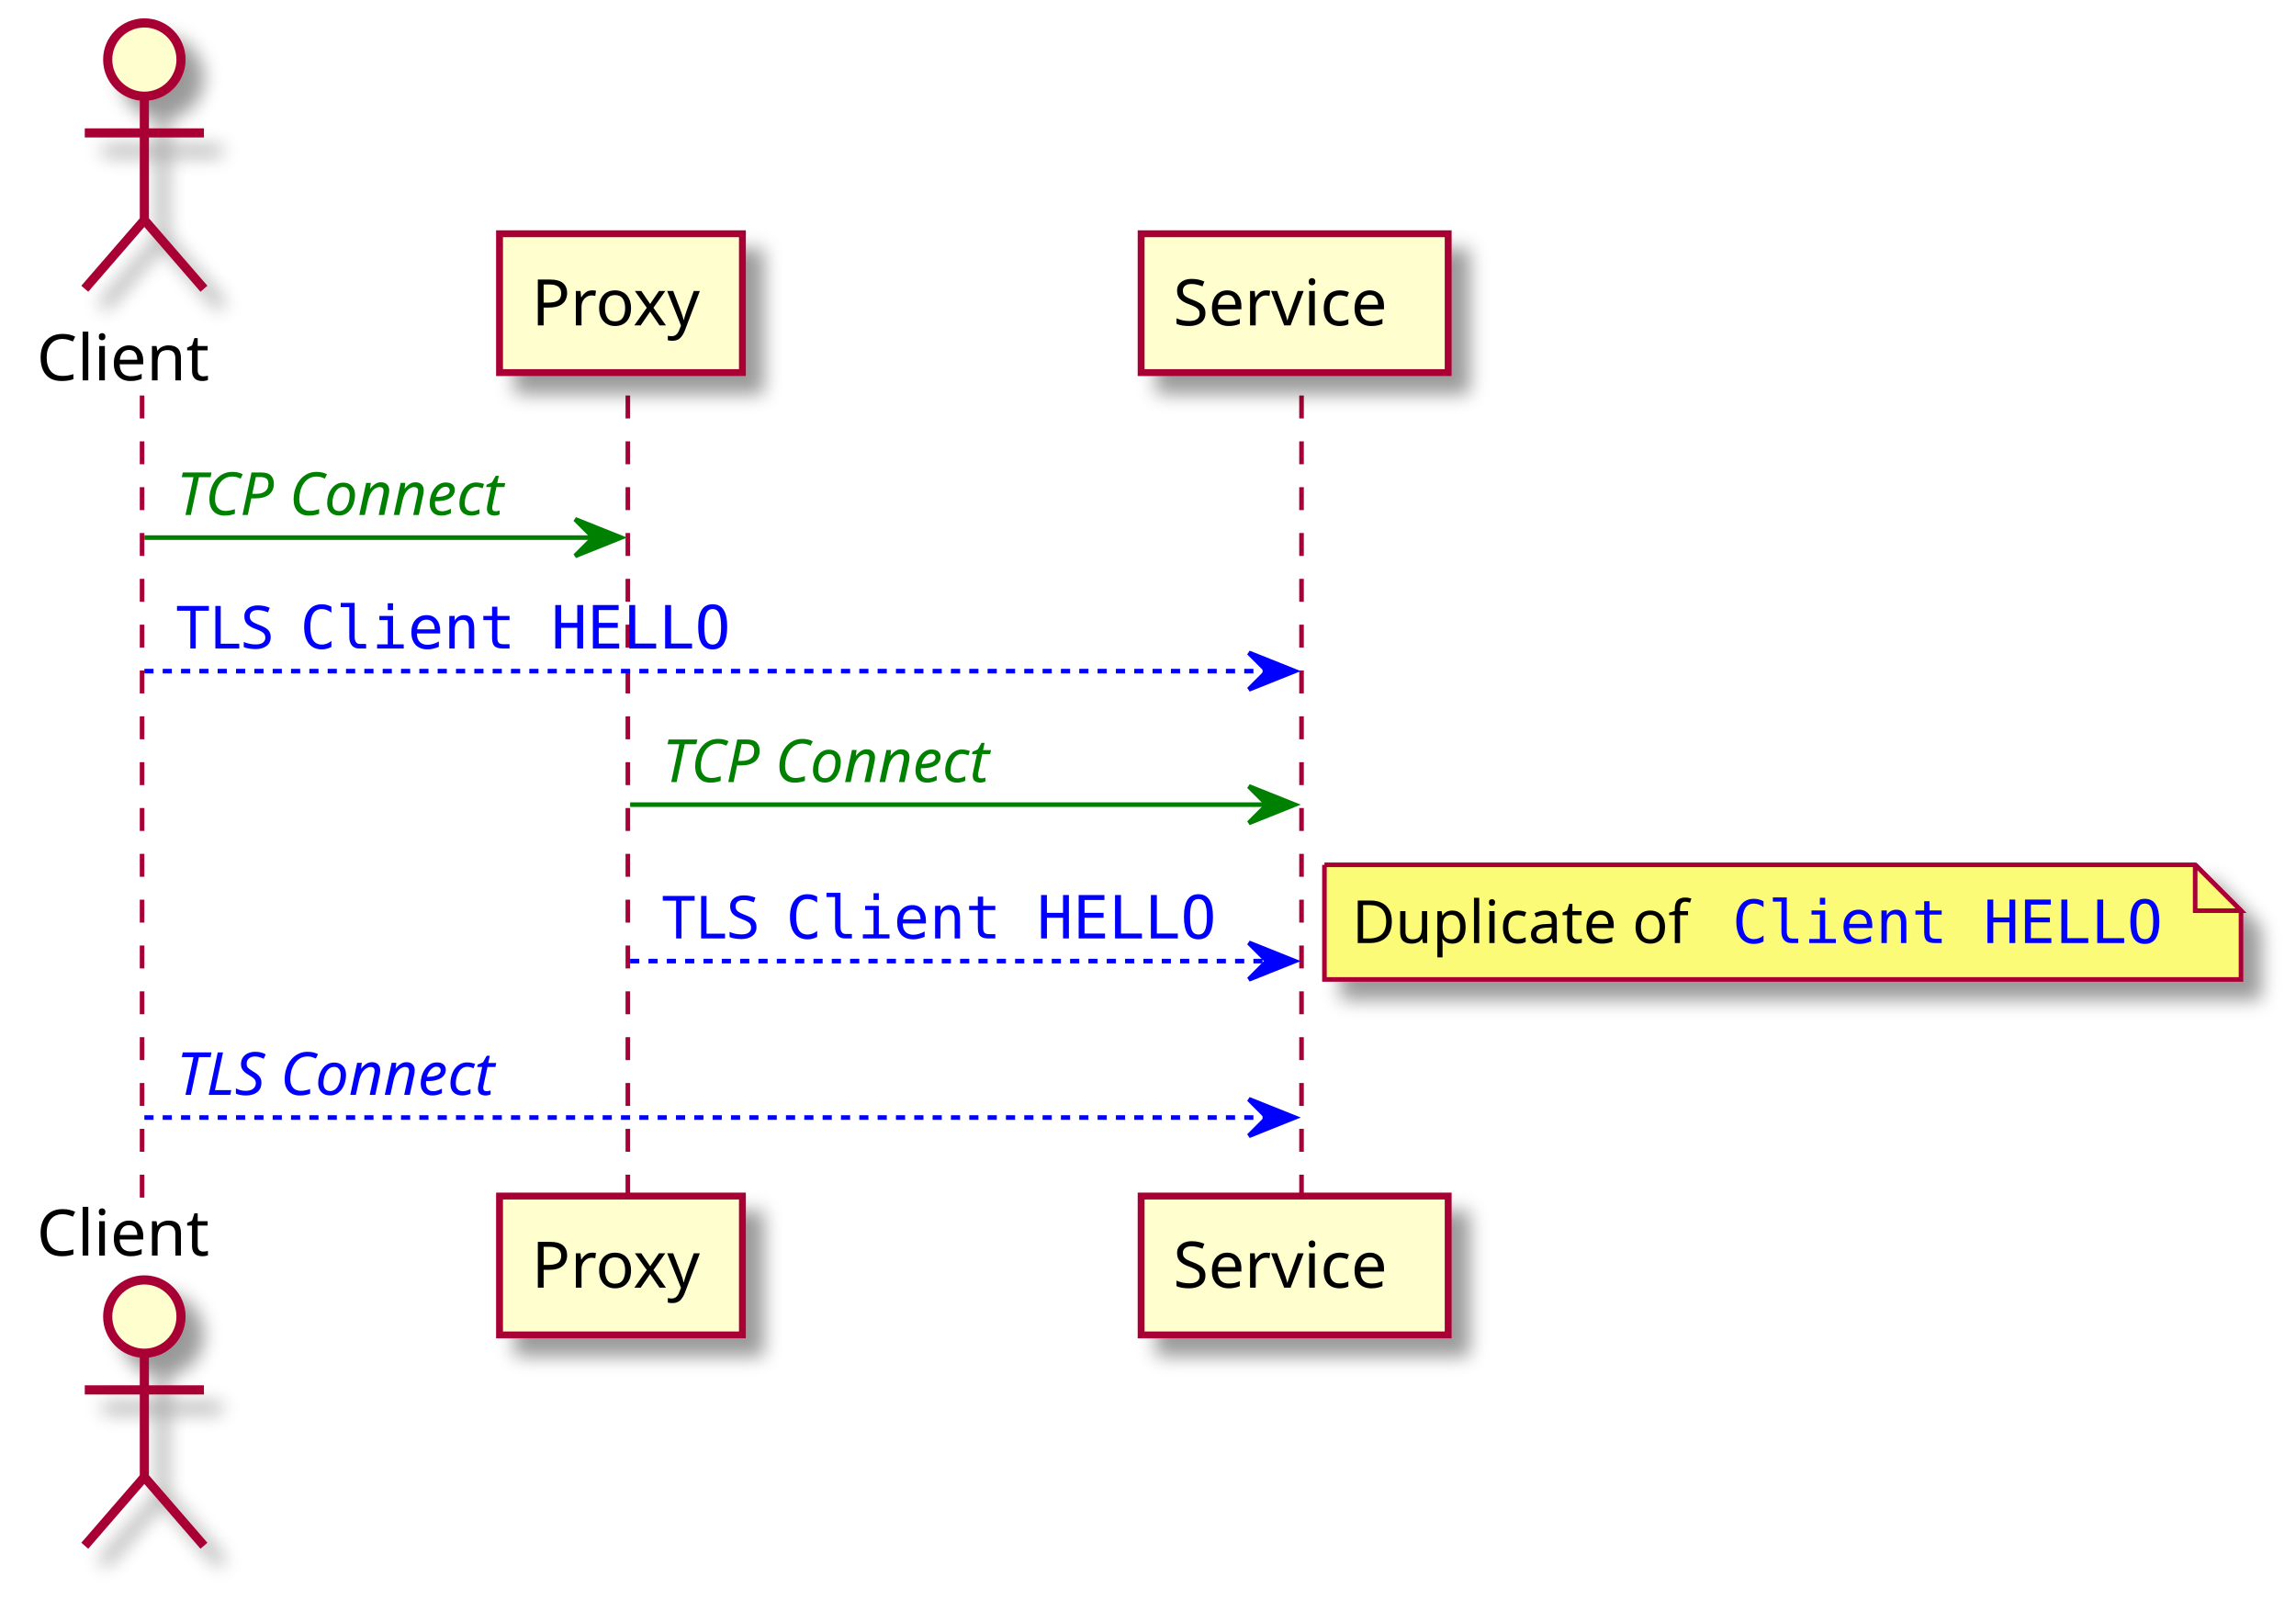
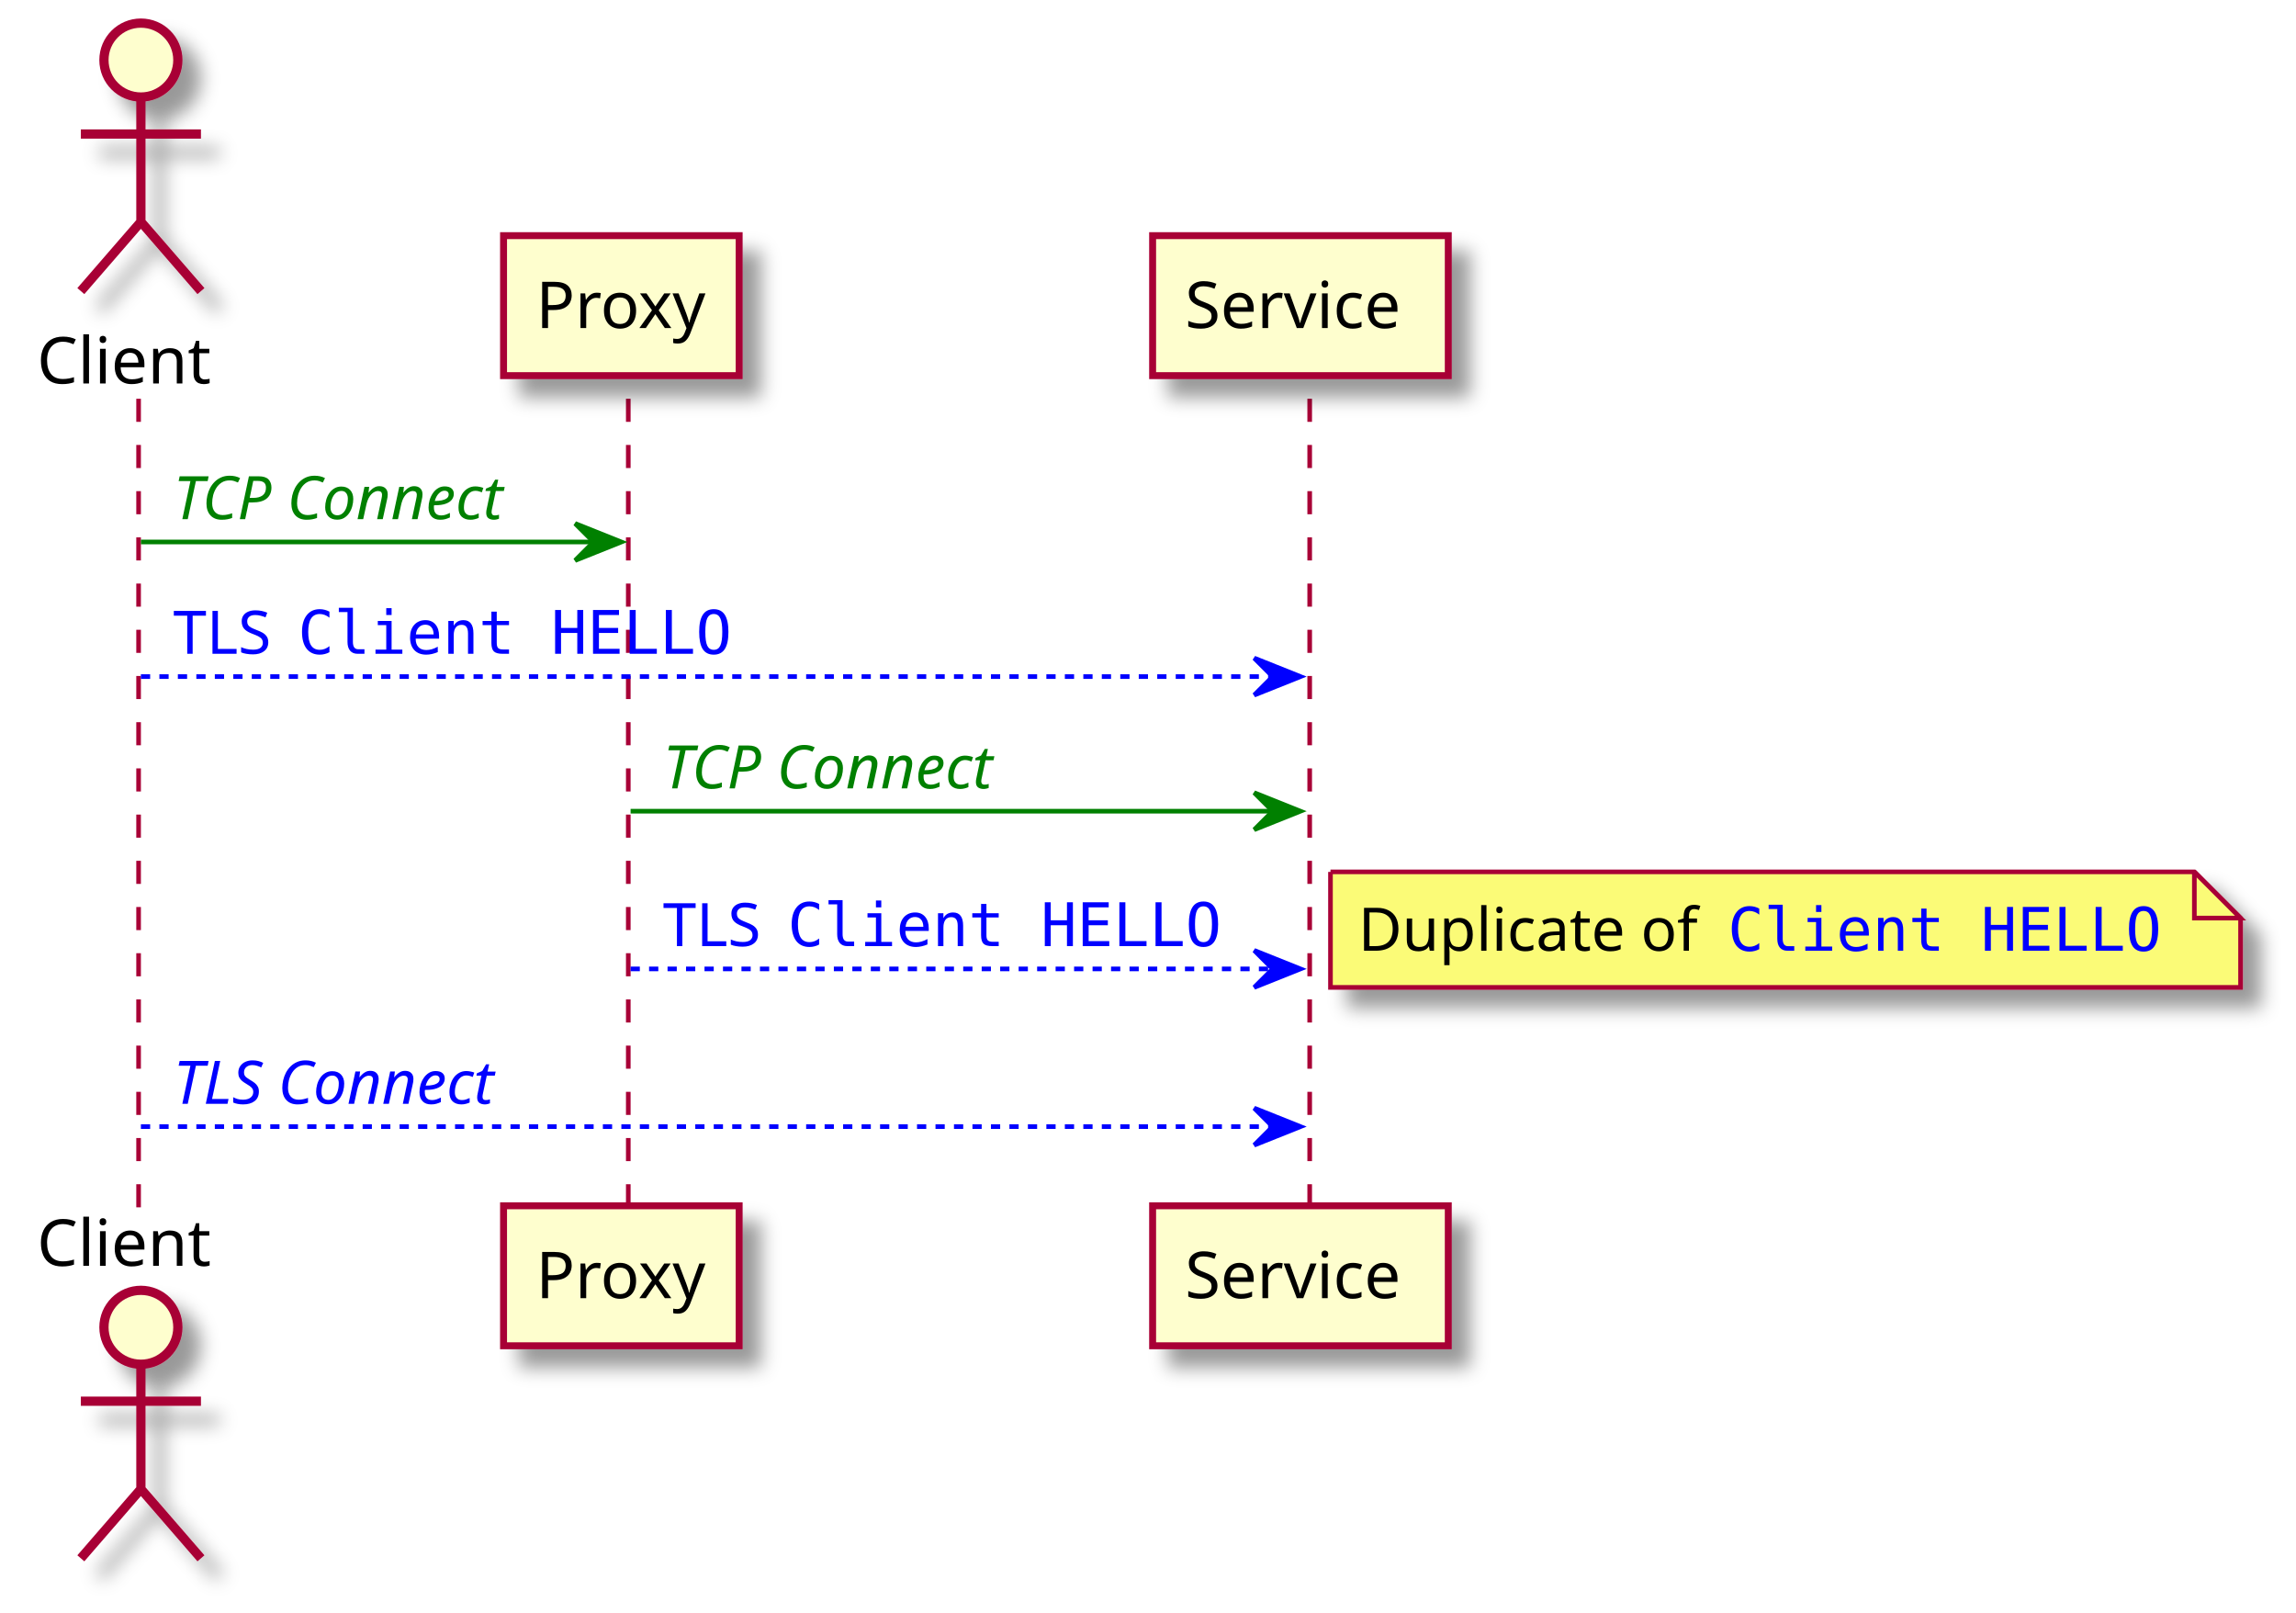
- <svg xmlns="http://www.w3.org/2000/svg" contentScriptType="application/ecmascript" contentStyleType="text/css" height="349px" preserveAspectRatio="none" style="width:501px;height:349px;" version="1.1" viewBox="0 0 501 349" width="501px" zoomAndPan="magnify">
+ <svg xmlns="http://www.w3.org/2000/svg" contentScriptType="application/ecmascript" contentStyleType="text/css" height="349px" preserveAspectRatio="none" style="width:497px;height:349px;" version="1.1" viewBox="0 0 497 349" width="497px" zoomAndPan="magnify">
  <defs>
    <filter height="300%" id="fuuyqssww0eli" width="300%" x="-1" y="-1">
      <feGaussianBlur result="blurOut" stdDeviation="2.0" />
      <feColorMatrix in="blurOut" result="blurOut2" type="matrix" values="0 0 0 0 0 0 0 0 0 0 0 0 0 0 0 0 0 0 .4 0" />
      <feOffset dx="4.0" dy="4.0" in="blurOut2" result="blurOut3" />
      <feBlend in="SourceGraphic" in2="blurOut3" mode="normal" />
    </filter>
  </defs>
  <g>
-     <line style="stroke: #A80036; stroke-width: 1.0; stroke-dasharray: 5.0,5.0;" x1="31" x2="31" y1="86.297" y2="261.961" />
-     <line style="stroke: #A80036; stroke-width: 1.0; stroke-dasharray: 5.0,5.0;" x1="137" x2="137" y1="86.297" y2="261.961" />
-     <line style="stroke: #A80036; stroke-width: 1.0; stroke-dasharray: 5.0,5.0;" x1="284" x2="284" y1="86.297" y2="261.961" />
-     <text fill="#000000" font-family="sans-serif" font-size="14" lengthAdjust="spacingAndGlyphs" textLength="41" x="8" y="82.995">Client</text>
-     <ellipse cx="31.5" cy="13" fill="#FEFECE" filter="url(#fuuyqssww0eli)" rx="8" ry="8" style="stroke: #A80036; stroke-width: 2.0;" />
-     <path d="M31.5,21 L31.5,48 M18.5,29 L44.5,29 M31.5,48 L18.5,63 M31.5,48 L44.5,63 " fill="none" filter="url(#fuuyqssww0eli)" style="stroke: #A80036; stroke-width: 2.0;" />
-     <text fill="#000000" font-family="sans-serif" font-size="14" lengthAdjust="spacingAndGlyphs" textLength="41" x="8" y="273.956">Client</text>
-     <ellipse cx="31.5" cy="287.258" fill="#FEFECE" filter="url(#fuuyqssww0eli)" rx="8" ry="8" style="stroke: #A80036; stroke-width: 2.0;" />
-     <path d="M31.5,295.258 L31.5,322.258 M18.5,303.258 L44.5,303.258 M31.5,322.258 L18.5,337.258 M31.5,322.258 L44.5,337.258 " fill="none" filter="url(#fuuyqssww0eli)" style="stroke: #A80036; stroke-width: 2.0;" />
-     <rect fill="#FEFECE" filter="url(#fuuyqssww0eli)" height="30.297" style="stroke: #A80036; stroke-width: 1.5;" width="53" x="109" y="51" />
-     <text fill="#000000" font-family="sans-serif" font-size="14" lengthAdjust="spacingAndGlyphs" textLength="39" x="116" y="70.995">Proxy</text>
-     <rect fill="#FEFECE" filter="url(#fuuyqssww0eli)" height="30.297" style="stroke: #A80036; stroke-width: 1.5;" width="53" x="109" y="260.961" />
-     <text fill="#000000" font-family="sans-serif" font-size="14" lengthAdjust="spacingAndGlyphs" textLength="39" x="116" y="280.956">Proxy</text>
-     <rect fill="#FEFECE" filter="url(#fuuyqssww0eli)" height="30.297" style="stroke: #A80036; stroke-width: 1.5;" width="67" x="249" y="51" />
-     <text fill="#000000" font-family="sans-serif" font-size="14" lengthAdjust="spacingAndGlyphs" textLength="53" x="256" y="70.995">Service</text>
-     <rect fill="#FEFECE" filter="url(#fuuyqssww0eli)" height="30.297" style="stroke: #A80036; stroke-width: 1.5;" width="67" x="249" y="260.961" />
-     <text fill="#000000" font-family="sans-serif" font-size="14" lengthAdjust="spacingAndGlyphs" textLength="53" x="256" y="280.956">Service</text>
-     <polygon fill="#008000" points="125.5,113.297,135.5,117.297,125.5,121.297,129.5,117.297" style="stroke: #008000; stroke-width: 1.0;" />
-     <line style="stroke: #008000; stroke-width: 1.0;" x1="31.5" x2="131.5" y1="117.297" y2="117.297" />
-     <text fill="#008000" font-family="sans-serif" font-size="13" font-style="italic" lengthAdjust="spacingAndGlyphs" textLength="82" x="38.5" y="112.364">TCP Connect</text>
-     <polygon fill="#0000FF" points="272.5,142.43,282.5,146.43,272.5,150.43,276.5,146.43" style="stroke: #0000FF; stroke-width: 1.0;" />
-     <line style="stroke: #0000FF; stroke-width: 1.0; stroke-dasharray: 2.0,2.0;" x1="31.5" x2="278.5" y1="146.43" y2="146.43" />
-     <text fill="#0000FF" font-family="sans-serif" font-size="13" lengthAdjust="spacingAndGlyphs" textLength="23" x="38.5" y="141.497">TLS</text>
-     <text fill="#0000FF" font-family="monospace" font-size="13" lengthAdjust="spacingAndGlyphs" textLength="96" x="65.5" y="141.497">Client HELLO</text>
-     <polygon fill="#008000" points="272.5,171.562,282.5,175.562,272.5,179.562,276.5,175.562" style="stroke: #008000; stroke-width: 1.0;" />
-     <line style="stroke: #008000; stroke-width: 1.0;" x1="137.5" x2="278.5" y1="175.562" y2="175.562" />
-     <text fill="#008000" font-family="sans-serif" font-size="13" font-style="italic" lengthAdjust="spacingAndGlyphs" textLength="82" x="144.5" y="170.629">TCP Connect</text>
-     <polygon fill="#0000FF" points="272.5,205.695,282.5,209.695,272.5,213.695,276.5,209.695" style="stroke: #0000FF; stroke-width: 1.0;" />
-     <line style="stroke: #0000FF; stroke-width: 1.0; stroke-dasharray: 2.0,2.0;" x1="137.5" x2="278.5" y1="209.695" y2="209.695" />
-     <text fill="#0000FF" font-family="sans-serif" font-size="13" lengthAdjust="spacingAndGlyphs" textLength="23" x="144.5" y="204.762">TLS</text>
-     <text fill="#0000FF" font-family="monospace" font-size="13" lengthAdjust="spacingAndGlyphs" textLength="96" x="171.5" y="204.762">Client HELLO</text>
-     <path d="M289,188.695 L289,213.695 L489,213.695 L489,198.695 L479,188.695 L289,188.695 " fill="#FBFB77" filter="url(#fuuyqssww0eli)" style="stroke: #A80036; stroke-width: 1.0;" />
-     <path d="M479,188.695 L479,198.695 L489,198.695 L479,188.695 " fill="#FBFB77" style="stroke: #A80036; stroke-width: 1.0;" />
-     <text fill="#000000" font-family="sans-serif" font-size="13" lengthAdjust="spacingAndGlyphs" textLength="79" x="295" y="205.762">Duplicate of</text>
-     <text fill="#0000FF" font-family="monospace" font-size="13" lengthAdjust="spacingAndGlyphs" textLength="96" x="378" y="205.762">Client HELLO</text>
-     <polygon fill="#0000FF" points="272.5,239.828,282.5,243.828,272.5,247.828,276.5,243.828" style="stroke: #0000FF; stroke-width: 1.0;" />
-     <line style="stroke: #0000FF; stroke-width: 1.0; stroke-dasharray: 2.0,2.0;" x1="31.5" x2="278.5" y1="243.828" y2="243.828" />
-     <text fill="#0000FF" font-family="sans-serif" font-size="13" font-style="italic" lengthAdjust="spacingAndGlyphs" textLength="80" x="38.5" y="238.895">TLS Connect</text>
+     <line style="stroke: #A80036; stroke-width: 1.0; stroke-dasharray: 5.0,5.0;" x1="30" x2="30" y1="86.297" y2="261.961" />
+     <line style="stroke: #A80036; stroke-width: 1.0; stroke-dasharray: 5.0,5.0;" x1="136" x2="136" y1="86.297" y2="261.961" />
+     <line style="stroke: #A80036; stroke-width: 1.0; stroke-dasharray: 5.0,5.0;" x1="283.5" x2="283.5" y1="86.297" y2="261.961" />
+     <text fill="#000000" font-family="sans-serif" font-size="14" lengthAdjust="spacingAndGlyphs" textLength="39" x="8" y="82.995">Client</text>
+     <ellipse cx="30.5" cy="13" fill="#FEFECE" filter="url(#fuuyqssww0eli)" rx="8" ry="8" style="stroke: #A80036; stroke-width: 2.0;" />
+     <path d="M30.5,21 L30.5,48 M17.5,29 L43.5,29 M30.5,48 L17.5,63 M30.5,48 L43.5,63 " fill="none" filter="url(#fuuyqssww0eli)" style="stroke: #A80036; stroke-width: 2.0;" />
+     <text fill="#000000" font-family="sans-serif" font-size="14" lengthAdjust="spacingAndGlyphs" textLength="39" x="8" y="273.956">Client</text>
+     <ellipse cx="30.5" cy="287.258" fill="#FEFECE" filter="url(#fuuyqssww0eli)" rx="8" ry="8" style="stroke: #A80036; stroke-width: 2.0;" />
+     <path d="M30.5,295.258 L30.5,322.258 M17.5,303.258 L43.5,303.258 M30.5,322.258 L17.5,337.258 M30.5,322.258 L43.5,337.258 " fill="none" filter="url(#fuuyqssww0eli)" style="stroke: #A80036; stroke-width: 2.0;" />
+     <rect fill="#FEFECE" filter="url(#fuuyqssww0eli)" height="30.297" style="stroke: #A80036; stroke-width: 1.5;" width="51" x="109" y="51" />
+     <text fill="#000000" font-family="sans-serif" font-size="14" lengthAdjust="spacingAndGlyphs" textLength="37" x="116" y="70.995">Proxy</text>
+     <rect fill="#FEFECE" filter="url(#fuuyqssww0eli)" height="30.297" style="stroke: #A80036; stroke-width: 1.5;" width="51" x="109" y="260.961" />
+     <text fill="#000000" font-family="sans-serif" font-size="14" lengthAdjust="spacingAndGlyphs" textLength="37" x="116" y="280.956">Proxy</text>
+     <rect fill="#FEFECE" filter="url(#fuuyqssww0eli)" height="30.297" style="stroke: #A80036; stroke-width: 1.5;" width="64" x="249.5" y="51" />
+     <text fill="#000000" font-family="sans-serif" font-size="14" lengthAdjust="spacingAndGlyphs" textLength="50" x="256.5" y="70.995">Service</text>
+     <rect fill="#FEFECE" filter="url(#fuuyqssww0eli)" height="30.297" style="stroke: #A80036; stroke-width: 1.5;" width="64" x="249.5" y="260.961" />
+     <text fill="#000000" font-family="sans-serif" font-size="14" lengthAdjust="spacingAndGlyphs" textLength="50" x="256.5" y="280.956">Service</text>
+     <polygon fill="#008000" points="124.5,113.297,134.5,117.297,124.5,121.297,128.5,117.297" style="stroke: #008000; stroke-width: 1.0;" />
+     <line style="stroke: #008000; stroke-width: 1.0;" x1="30.5" x2="130.5" y1="117.297" y2="117.297" />
+     <text fill="#008000" font-family="sans-serif" font-size="13" font-style="italic" lengthAdjust="spacingAndGlyphs" textLength="82" x="37.5" y="112.364">TCP Connect</text>
+     <polygon fill="#0000FF" points="271.5,142.43,281.5,146.43,271.5,150.43,275.5,146.43" style="stroke: #0000FF; stroke-width: 1.0;" />
+     <line style="stroke: #0000FF; stroke-width: 1.0; stroke-dasharray: 2.0,2.0;" x1="30.5" x2="277.5" y1="146.43" y2="146.43" />
+     <text fill="#0000FF" font-family="sans-serif" font-size="13" lengthAdjust="spacingAndGlyphs" textLength="23" x="37.5" y="141.497">TLS</text>
+     <text fill="#0000FF" font-family="monospace" font-size="13" lengthAdjust="spacingAndGlyphs" textLength="96" x="64.5" y="141.497">Client HELLO</text>
+     <polygon fill="#008000" points="271.5,171.562,281.5,175.562,271.5,179.562,275.5,175.562" style="stroke: #008000; stroke-width: 1.0;" />
+     <line style="stroke: #008000; stroke-width: 1.0;" x1="136.5" x2="277.5" y1="175.562" y2="175.562" />
+     <text fill="#008000" font-family="sans-serif" font-size="13" font-style="italic" lengthAdjust="spacingAndGlyphs" textLength="82" x="143.5" y="170.629">TCP Connect</text>
+     <polygon fill="#0000FF" points="271.5,205.695,281.5,209.695,271.5,213.695,275.5,209.695" style="stroke: #0000FF; stroke-width: 1.0;" />
+     <line style="stroke: #0000FF; stroke-width: 1.0; stroke-dasharray: 2.0,2.0;" x1="136.5" x2="277.5" y1="209.695" y2="209.695" />
+     <text fill="#0000FF" font-family="sans-serif" font-size="13" lengthAdjust="spacingAndGlyphs" textLength="23" x="143.5" y="204.762">TLS</text>
+     <text fill="#0000FF" font-family="monospace" font-size="13" lengthAdjust="spacingAndGlyphs" textLength="96" x="170.5" y="204.762">Client HELLO</text>
+     <path d="M288,188.695 L288,213.695 L485,213.695 L485,198.695 L475,188.695 L288,188.695 " fill="#FBFB77" filter="url(#fuuyqssww0eli)" style="stroke: #A80036; stroke-width: 1.0;" />
+     <path d="M475,188.695 L475,198.695 L485,198.695 L475,188.695 " fill="#FBFB77" style="stroke: #A80036; stroke-width: 1.0;" />
+     <text fill="#000000" font-family="sans-serif" font-size="13" lengthAdjust="spacingAndGlyphs" textLength="76" x="294" y="205.762">Duplicate of</text>
+     <text fill="#0000FF" font-family="monospace" font-size="13" lengthAdjust="spacingAndGlyphs" textLength="96" x="374" y="205.762">Client HELLO</text>
+     <polygon fill="#0000FF" points="271.5,239.828,281.5,243.828,271.5,247.828,275.5,243.828" style="stroke: #0000FF; stroke-width: 1.0;" />
+     <line style="stroke: #0000FF; stroke-width: 1.0; stroke-dasharray: 2.0,2.0;" x1="30.5" x2="277.5" y1="243.828" y2="243.828" />
+     <text fill="#0000FF" font-family="sans-serif" font-size="13" font-style="italic" lengthAdjust="spacingAndGlyphs" textLength="80" x="37.5" y="238.895">TLS Connect</text>
  </g>
</svg>
